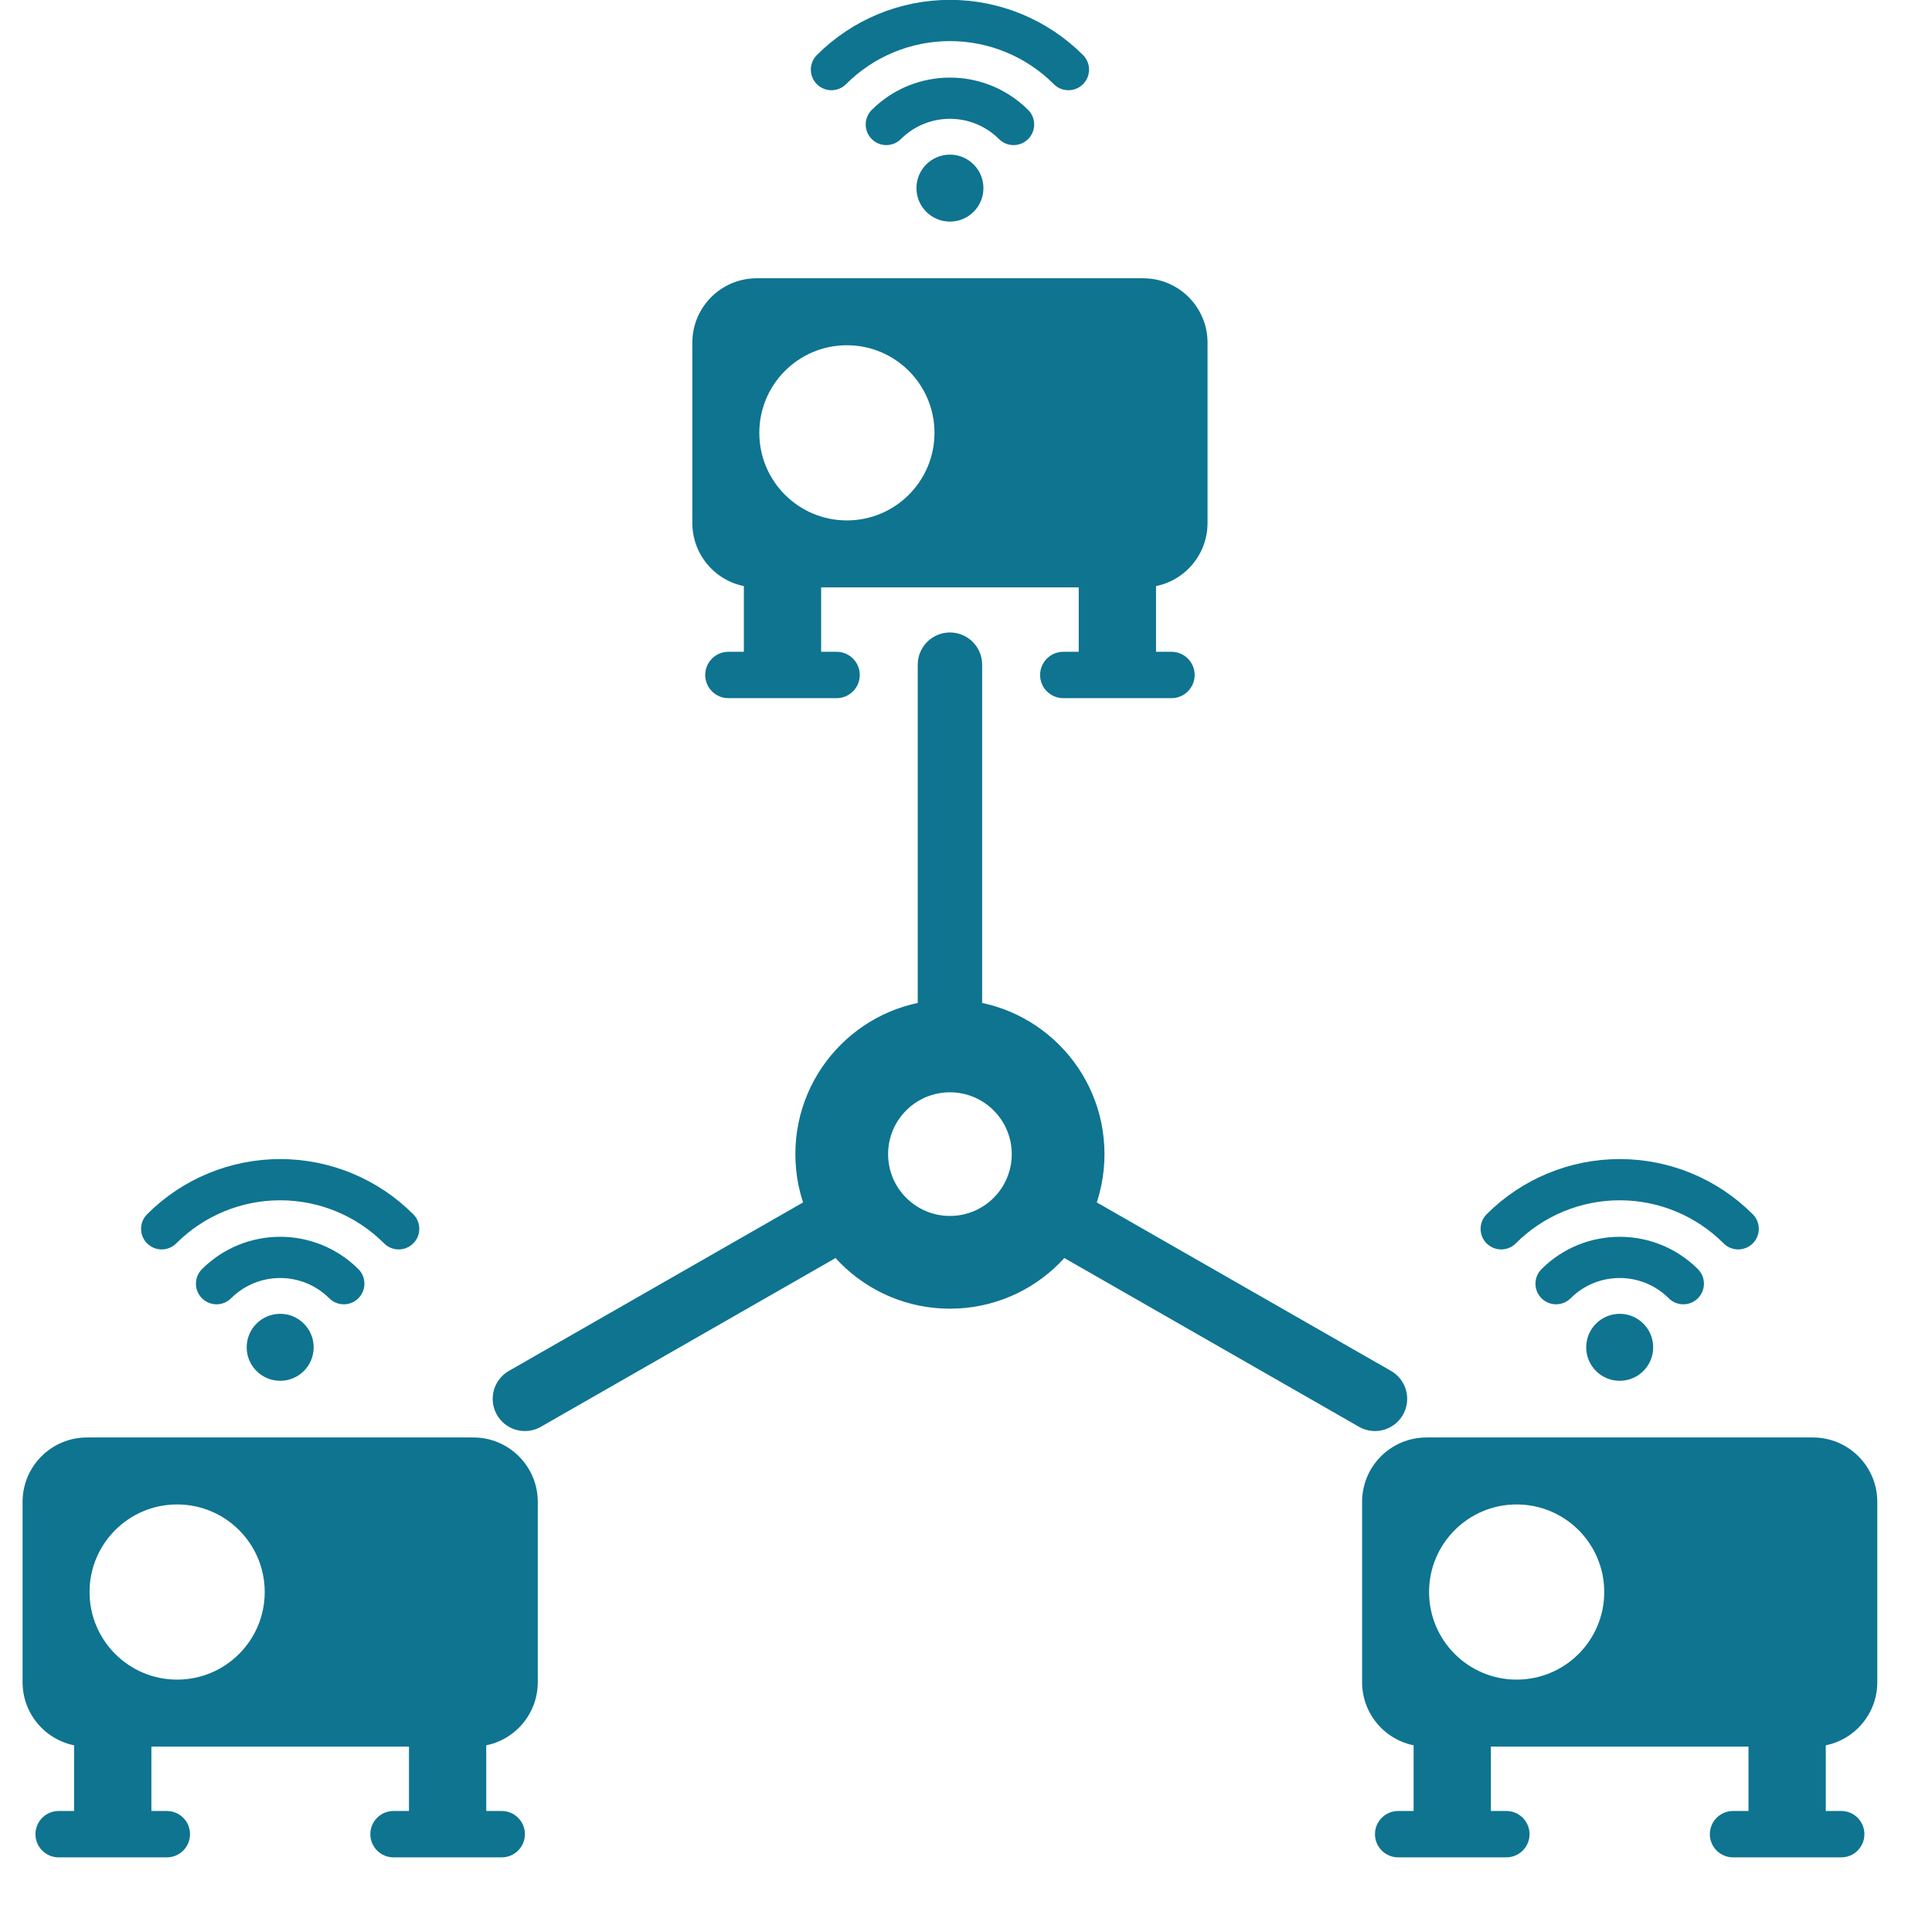
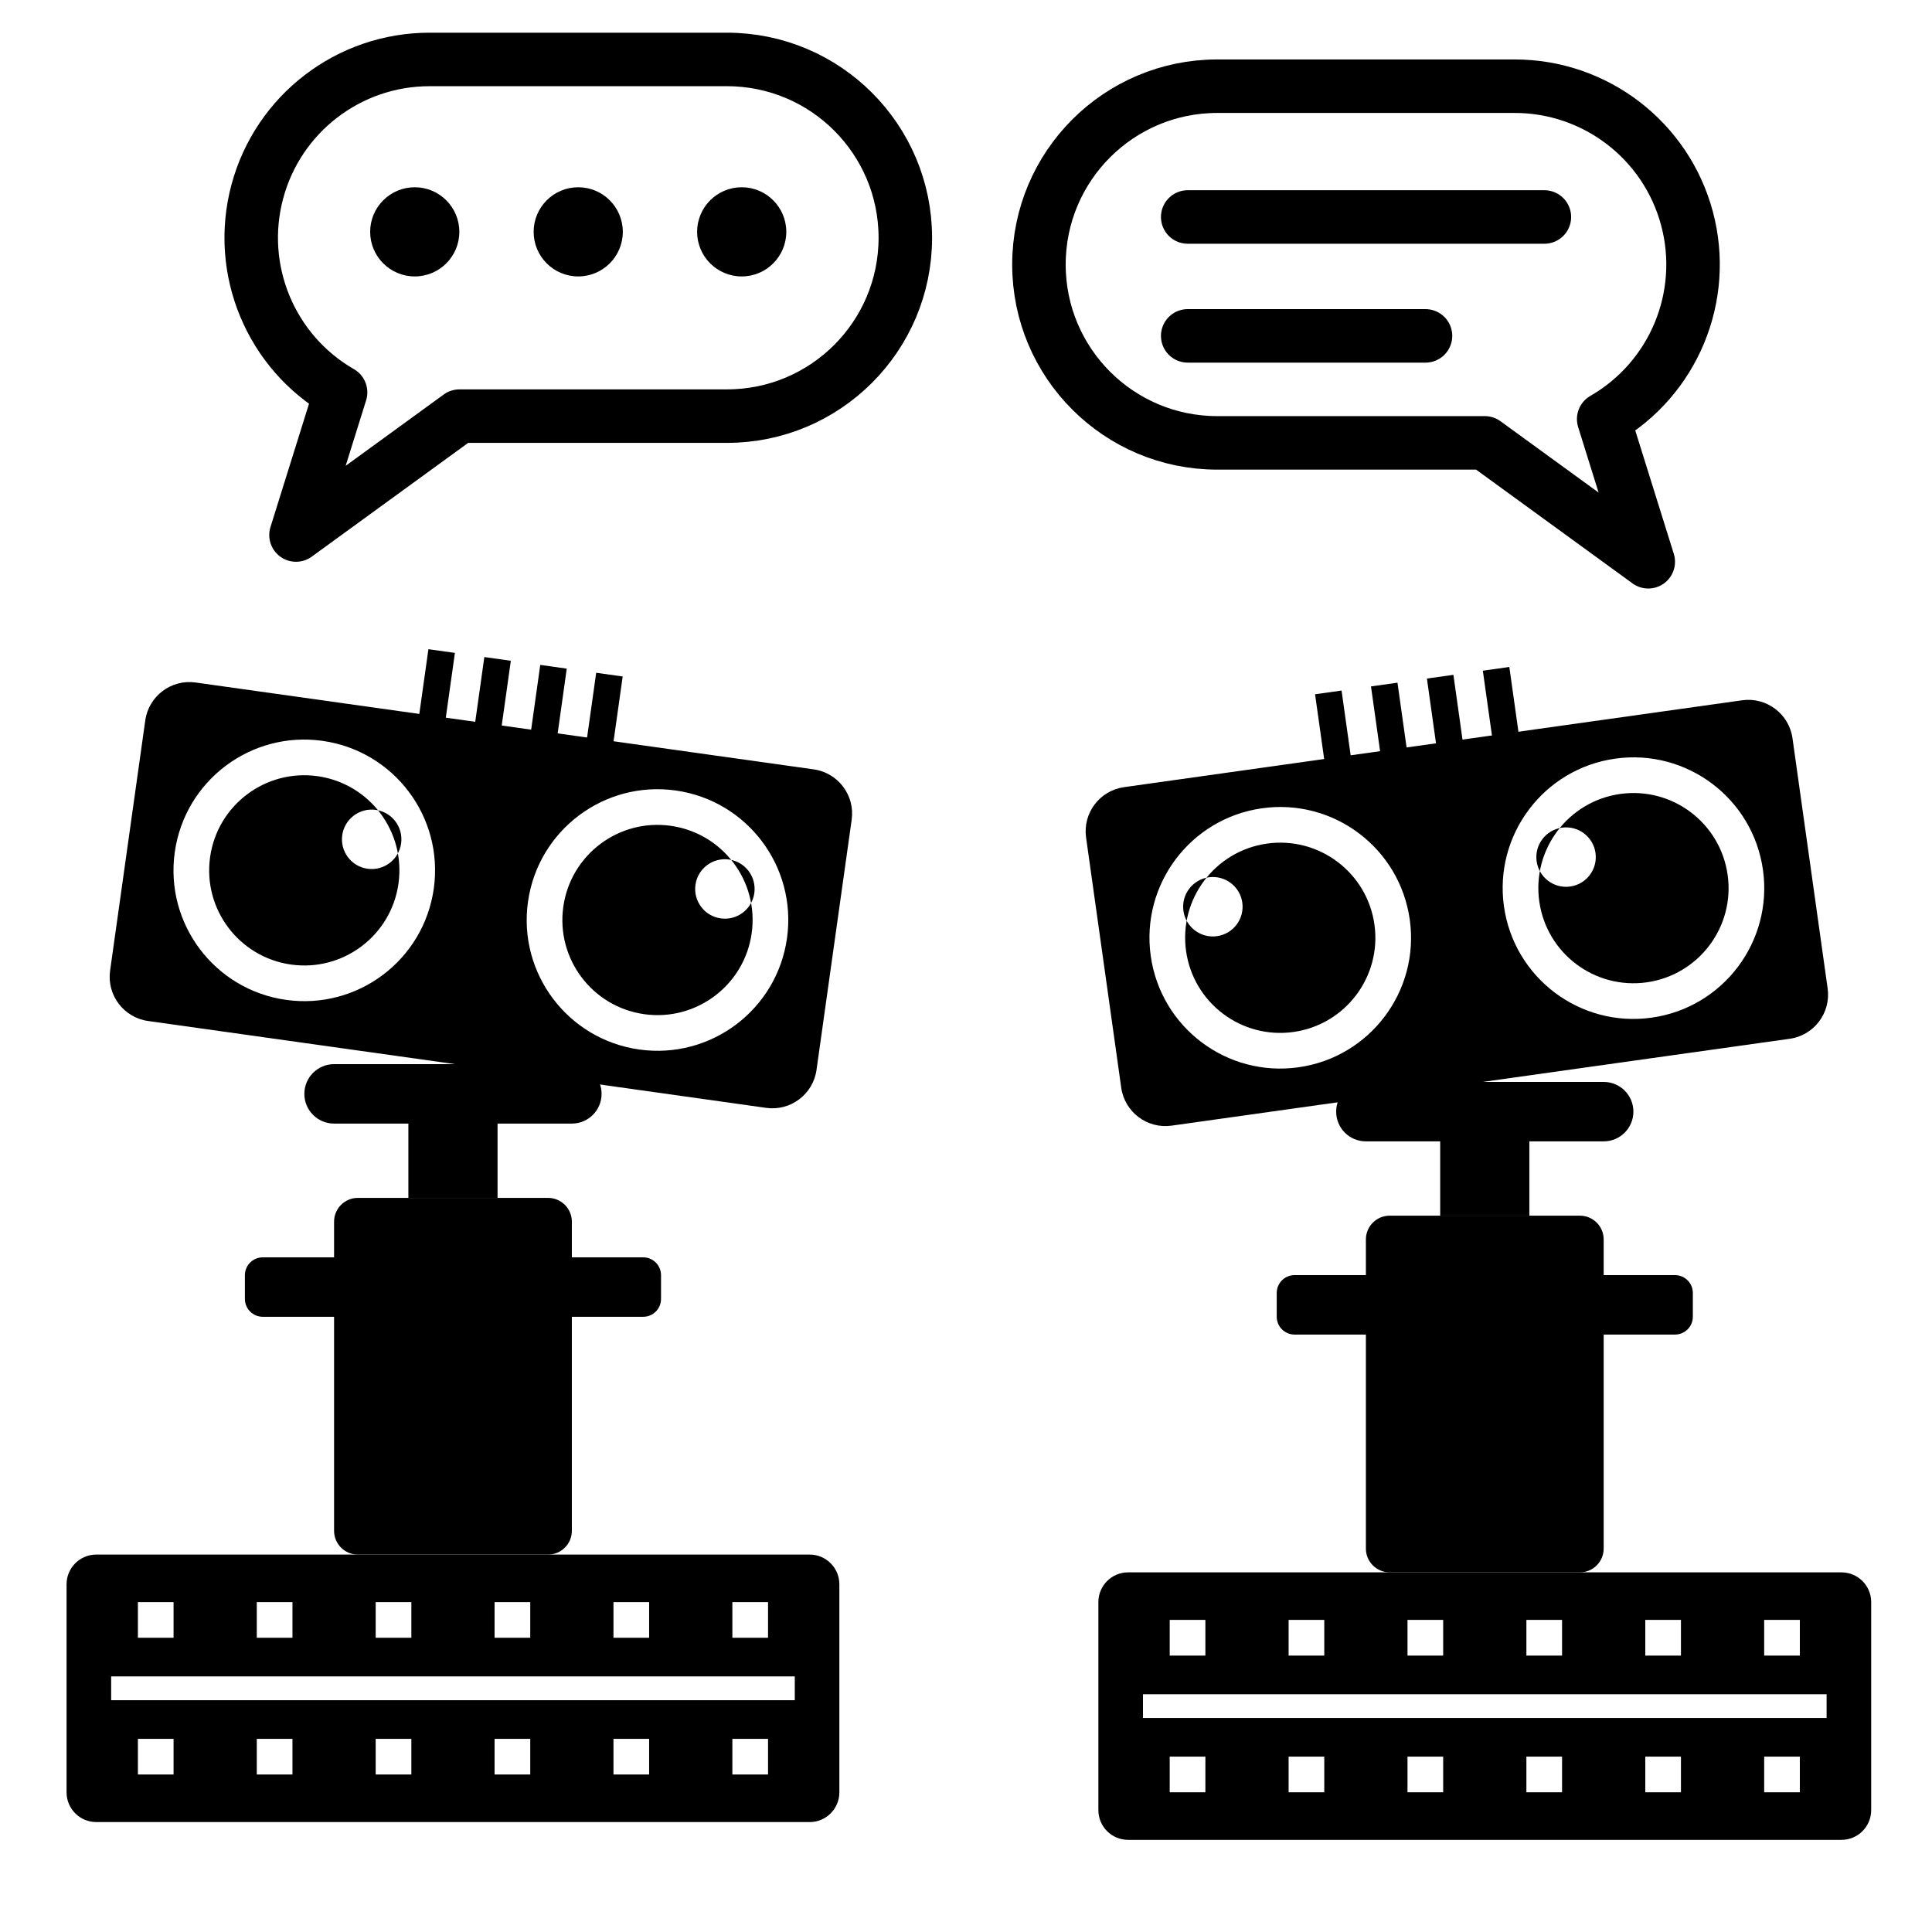
- <svg xmlns="http://www.w3.org/2000/svg" xmlns:xlink="http://www.w3.org/1999/xlink" viewBox="0 0 75 75" width="75" height="75" version="1.1" id="svg41">
-   <defs id="defs23">
-     <g id="robot" fill="#0e7490">
-       <circle cx="0" cy="-9.5" r="1.3" id="circle4" />
-       <g fill="none" stroke="#0e7490" stroke-width="1.6" stroke-linecap="round" id="g10">
-         <path d="m -2.47,-11.97 a 3.5,3.5 0 0 1 4.94,0" id="path6" />
-         <path d="m -4.6,-14.1 a 6.5,6.5 0 0 1 9.2,0" id="path8" />
+ <svg xmlns="http://www.w3.org/2000/svg" xmlns:xlink="http://www.w3.org/1999/xlink" viewBox="0 0 65 65" width="65" height="65" version="1.1" id="svg41">
+   <defs id="defs28">
+     <g id="bot" fill="#000000">
+       <path fill-rule="evenodd" d="m 7,60 h 24 a 1,1 0 0 1 1,1 v 7 a 1,1 0 0 1 -1,1 H 7 A 1,1 0 0 1 6,68 v -7 a 1,1 0 0 1 1,-1 z m 0.5,4.1 h 23 v 0.8 h -23 z m 0.9,-2.5 h 1.2 v 1.2 H 8.4 Z m 4,0 h 1.2 v 1.2 h -1.2 z m 4,0 h 1.2 v 1.2 h -1.2 z m 4,0 h 1.2 v 1.2 h -1.2 z m 4,0 h 1.2 v 1.2 h -1.2 z m 4,0 h 1.2 v 1.2 h -1.2 z m -20,4.6 h 1.2 v 1.2 H 8.4 Z m 4,0 h 1.2 v 1.2 h -1.2 z m 4,0 h 1.2 v 1.2 h -1.2 z m 4,0 h 1.2 v 1.2 h -1.2 z m 4,0 h 1.2 v 1.2 h -1.2 z m 4,0 h 1.2 v 1.2 h -1.2 z" id="path3" />
+       <rect x="15" y="48" width="8" height="12" rx="0.8" id="rect5" />
+       <rect x="12" y="50" width="14" height="2" rx="0.6" id="rect7" />
+       <rect x="17.5" y="45" width="3" height="3" id="rect9" />
+       <rect x="14" y="43.5" width="10" height="2" rx="1" id="rect11" />
+       <g transform="rotate(8,19,44.5)" id="g25">
+         <path fill-rule="evenodd" d="m 8.5,32 h 21 A 1.5,1.5 0 0 1 31,33.5 V 42 a 1.5,1.5 0 0 1 -1.5,1.5 H 8.5 A 1.5,1.5 0 0 1 7,42 V 33.5 A 1.5,1.5 0 0 1 8.5,32 Z m 0.1,5.75 a 4.4,4.4 0 1 0 8.8,0 4.4,4.4 0 1 0 -8.8,0 z m 12,0 a 4.4,4.4 0 1 0 8.8,0 4.4,4.4 0 1 0 -8.8,0 z" id="path13" />
+         <path fill-rule="evenodd" d="m 9.8,37.75 a 3.2,3.2 0 1 0 6.4,0 3.2,3.2 0 1 0 -6.4,0 z m 4.3,-1.35 a 1,1 0 1 0 2,0 1,1 0 1 0 -2,0 z m 7.7,1.35 a 3.2,3.2 0 1 0 6.4,0 3.2,3.2 0 1 0 -6.4,0 z m 4.3,-1.35 a 1,1 0 1 0 2,0 1,1 0 1 0 -2,0 z" id="path15" />
+         <rect x="16.1" y="29.8" width="0.9" height="2.4" id="rect17" />
+         <rect x="18" y="29.8" width="0.9" height="2.4" id="rect19" />
+         <rect x="19.9" y="29.8" width="0.9" height="2.4" id="rect21" />
+         <rect x="21.8" y="29.8" width="0.9" height="2.4" id="rect23" />
      </g>
-       <path fill-rule="evenodd" d="m -7.5,-6 h 15 a 2.5,2.5 0 0 1 2.5,2.5 v 7 A 2.5,2.5 0 0 1 7.5,6 h -15 A 2.5,2.5 0 0 1 -10,3.5 v -7 A 2.5,2.5 0 0 1 -7.5,-6 Z m 0.1,6 a 3.4,3.4 0 1 0 6.8,0 3.4,3.4 0 1 0 -6.8,0 z" id="path12" />
-       <rect x="-8" y="5.5" width="3" height="3.5" id="rect14" />
-       <rect x="5" y="5.5" width="3" height="3.5" id="rect16" />
-       <rect x="-9.5" y="8.5" width="6" height="1.8" rx="0.9" id="rect18" />
-       <rect x="3.5" y="8.5" width="6" height="1.8" rx="0.9" id="rect20" />
    </g>
  </defs>
-   <g stroke="#0e7490" stroke-width="2.5" stroke-linecap="round" id="g31" transform="translate(-13.12354,-5.197443)">
-     <line x1="50" y1="44.5" x2="50" y2="31" id="line25" />
-     <line x1="54.8" y1="52.8" x2="66.5" y2="59.5" id="line27" />
-     <line x1="45.2" y1="52.8" x2="33.5" y2="59.5" id="line29" />
+   <use xlink:href="#bot" href="#bot" id="use30" transform="translate(-3.760529,-7.698244)" />
+   <use xlink:href="#bot" href="#bot" transform="matrix(-1,0,0,1,68.95383,-7.099996)" id="use32" />
+   <g fill="none" stroke="#000000" stroke-width="1.8" stroke-linejoin="round" id="g38" transform="translate(-4.046169,-7.099996)">
+     <path d="m 18.505,9.1 h 10 a 6,6 0 0 1 0,12 h -9 l -5.5,4 1.5,-4.8 a 6,6 0 0 1 3,-11.2 z" id="path34" />
+     <path transform="matrix(-1,0,0,1,75,6)" d="m 20,4 h 10 a 6,6 0 0 1 0,12 H 21 L 15.5,20 17,15.2 A 6,6 0 0 1 20,4 Z" id="path36" />
  </g>
-   <path fill="#0e7490" fill-rule="evenodd" d="m 30.876,44.803 a 6,6 0 1 0 12,0 6,6 0 1 0 -12,0 z m 3.6,0 a 2.4,2.4 0 1 0 4.8,0 2.4,2.4 0 1 0 -4.8,0 z" id="path33" />
-   <use xlink:href="#robot" href="#robot" x="50" y="20" id="use35" transform="translate(-13.12354,-3.197443)" />
-   <use xlink:href="#robot" href="#robot" x="76" y="65" id="use37" transform="translate(-13.12354,-3.197443)" />
-   <use xlink:href="#robot" href="#robot" x="24" y="65" id="use39" transform="translate(-13.12354,-3.197443)" />
+   <g fill="#000000" id="g46" transform="translate(-5.54617,-2.199996)">
+     <circle cx="19.5" cy="10" r="1.5" id="circle40" />
+     <circle cx="25" cy="10" r="1.5" id="circle42" />
+     <circle cx="30.5" cy="10" r="1.5" id="circle44" />
+   </g>
+   <g stroke="#000000" stroke-width="1.8" stroke-linecap="round" id="g52" transform="translate(-3.041018,-6.699996)">
+     <line x1="43" y1="14" x2="55" y2="14" id="line48" />
+     <line x1="43" y1="18" x2="51" y2="18" id="line50" />
+   </g>
</svg>
